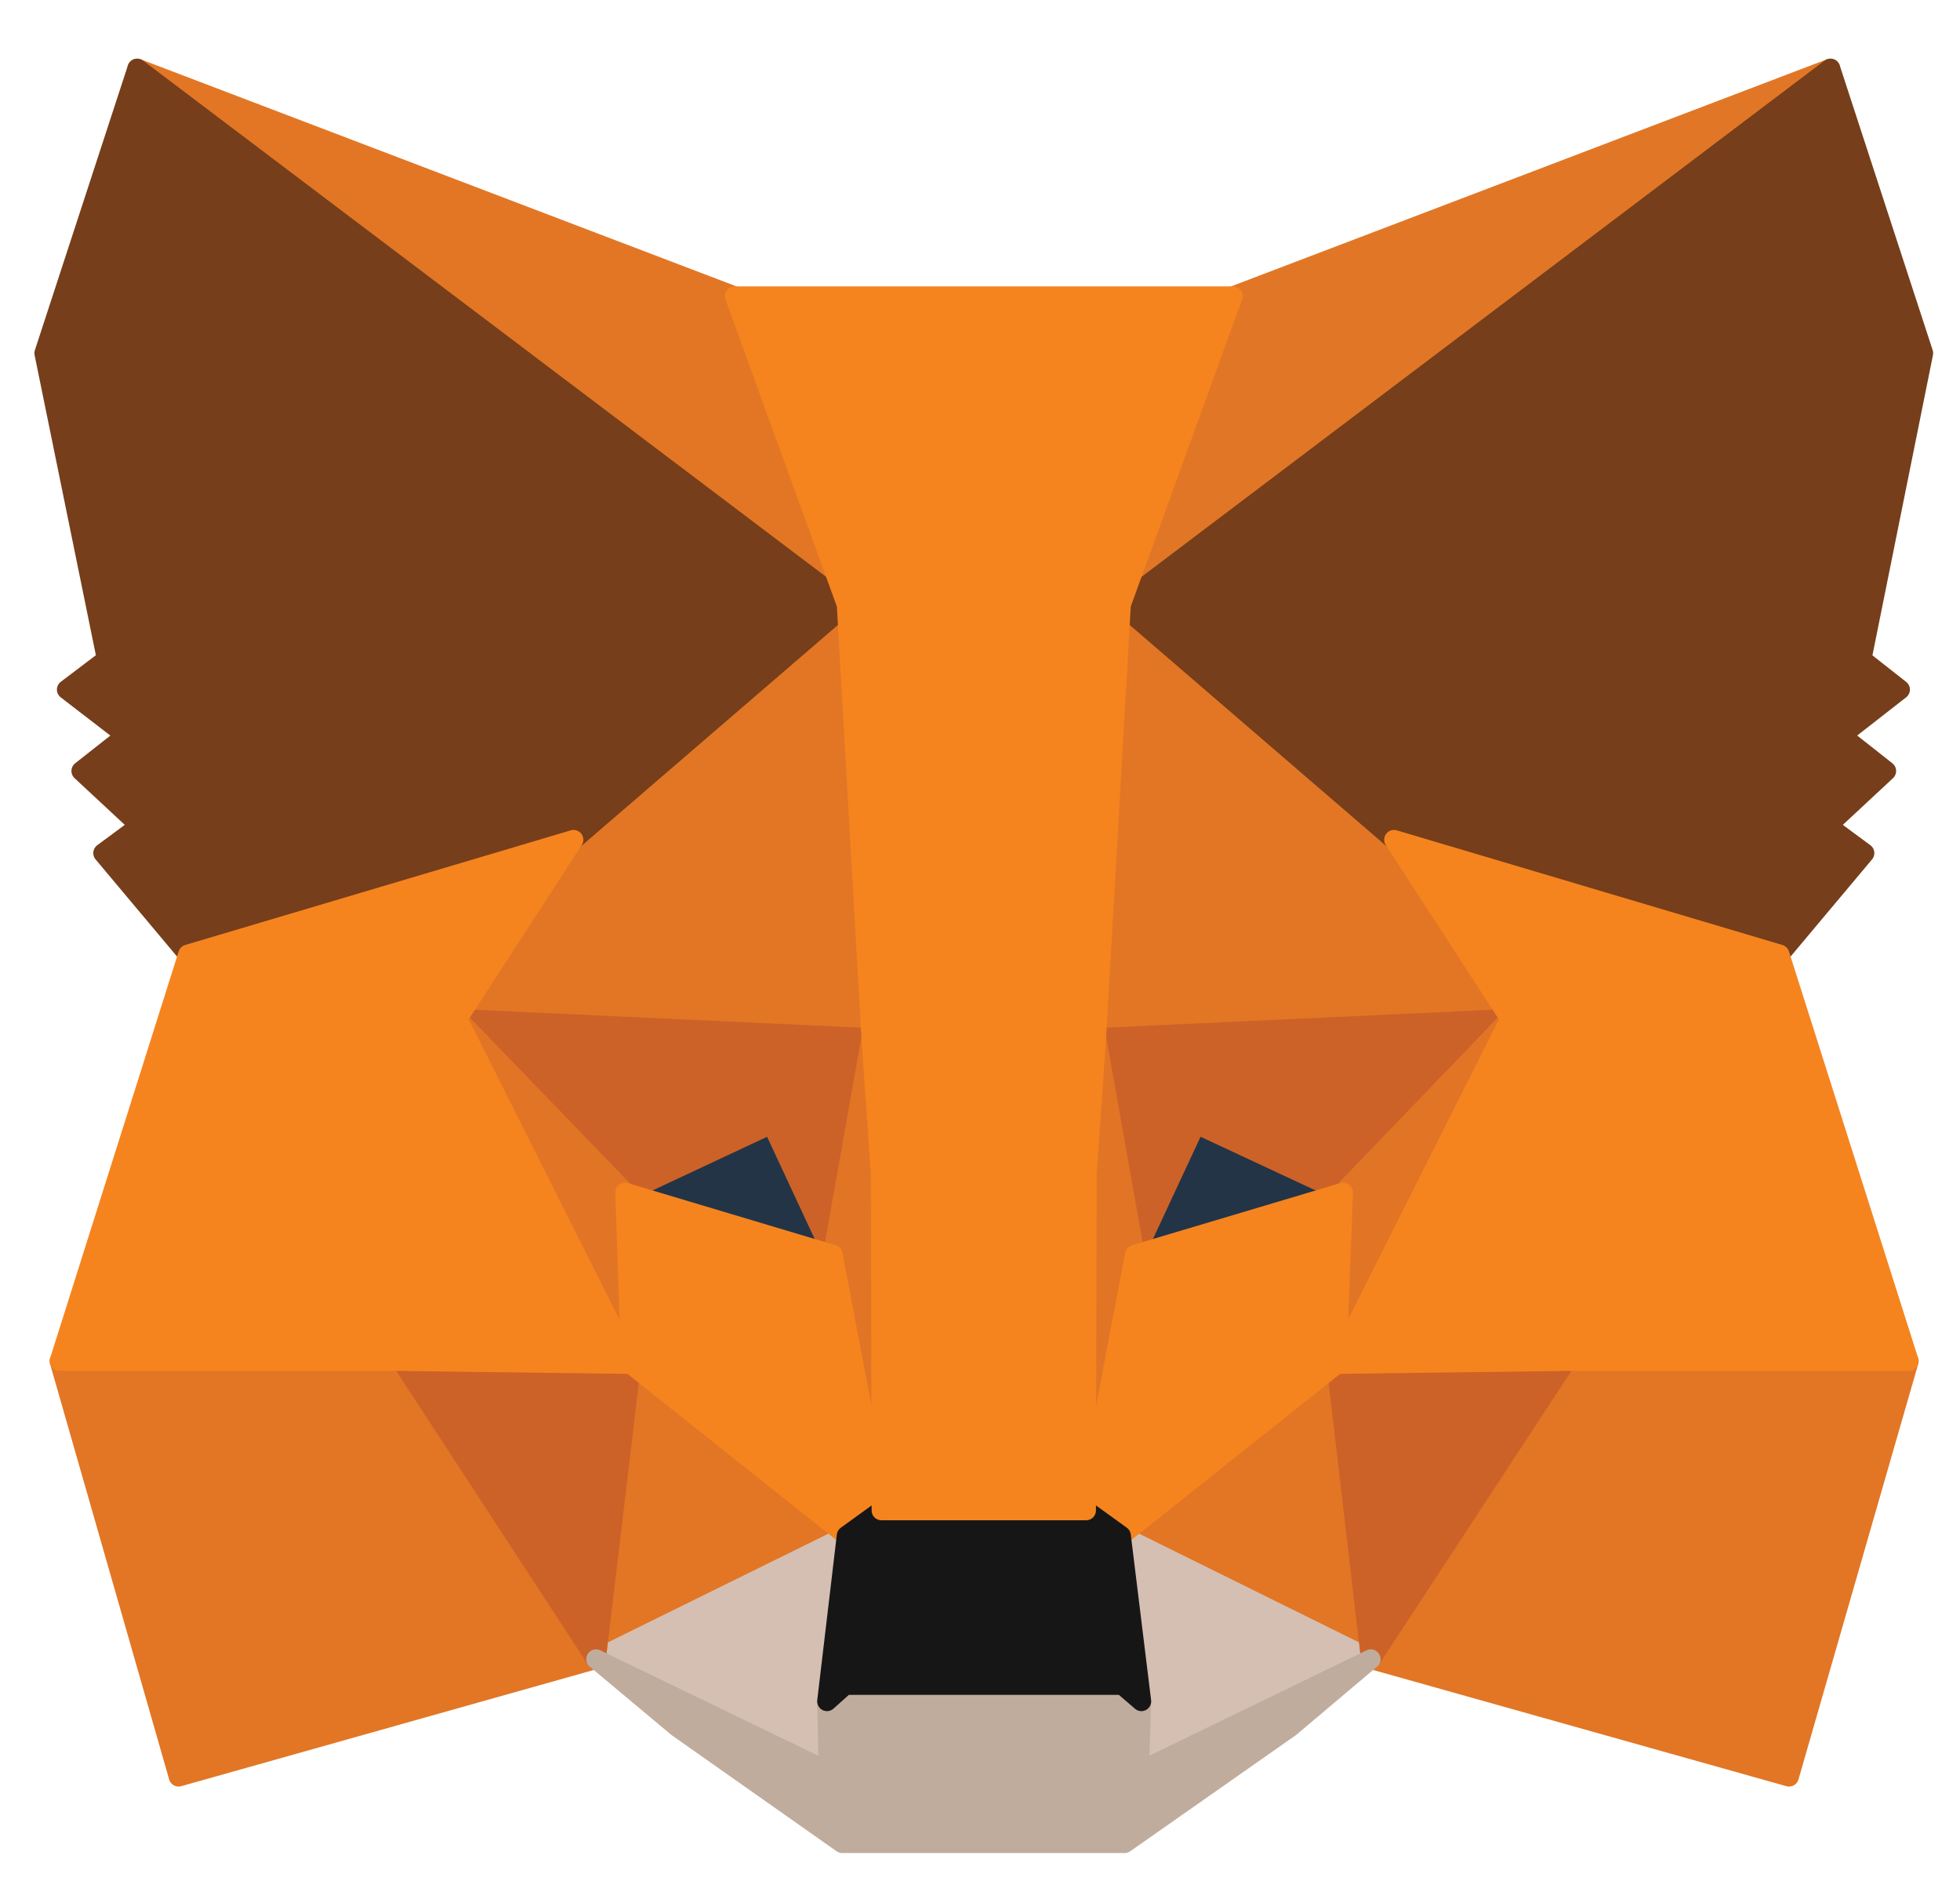
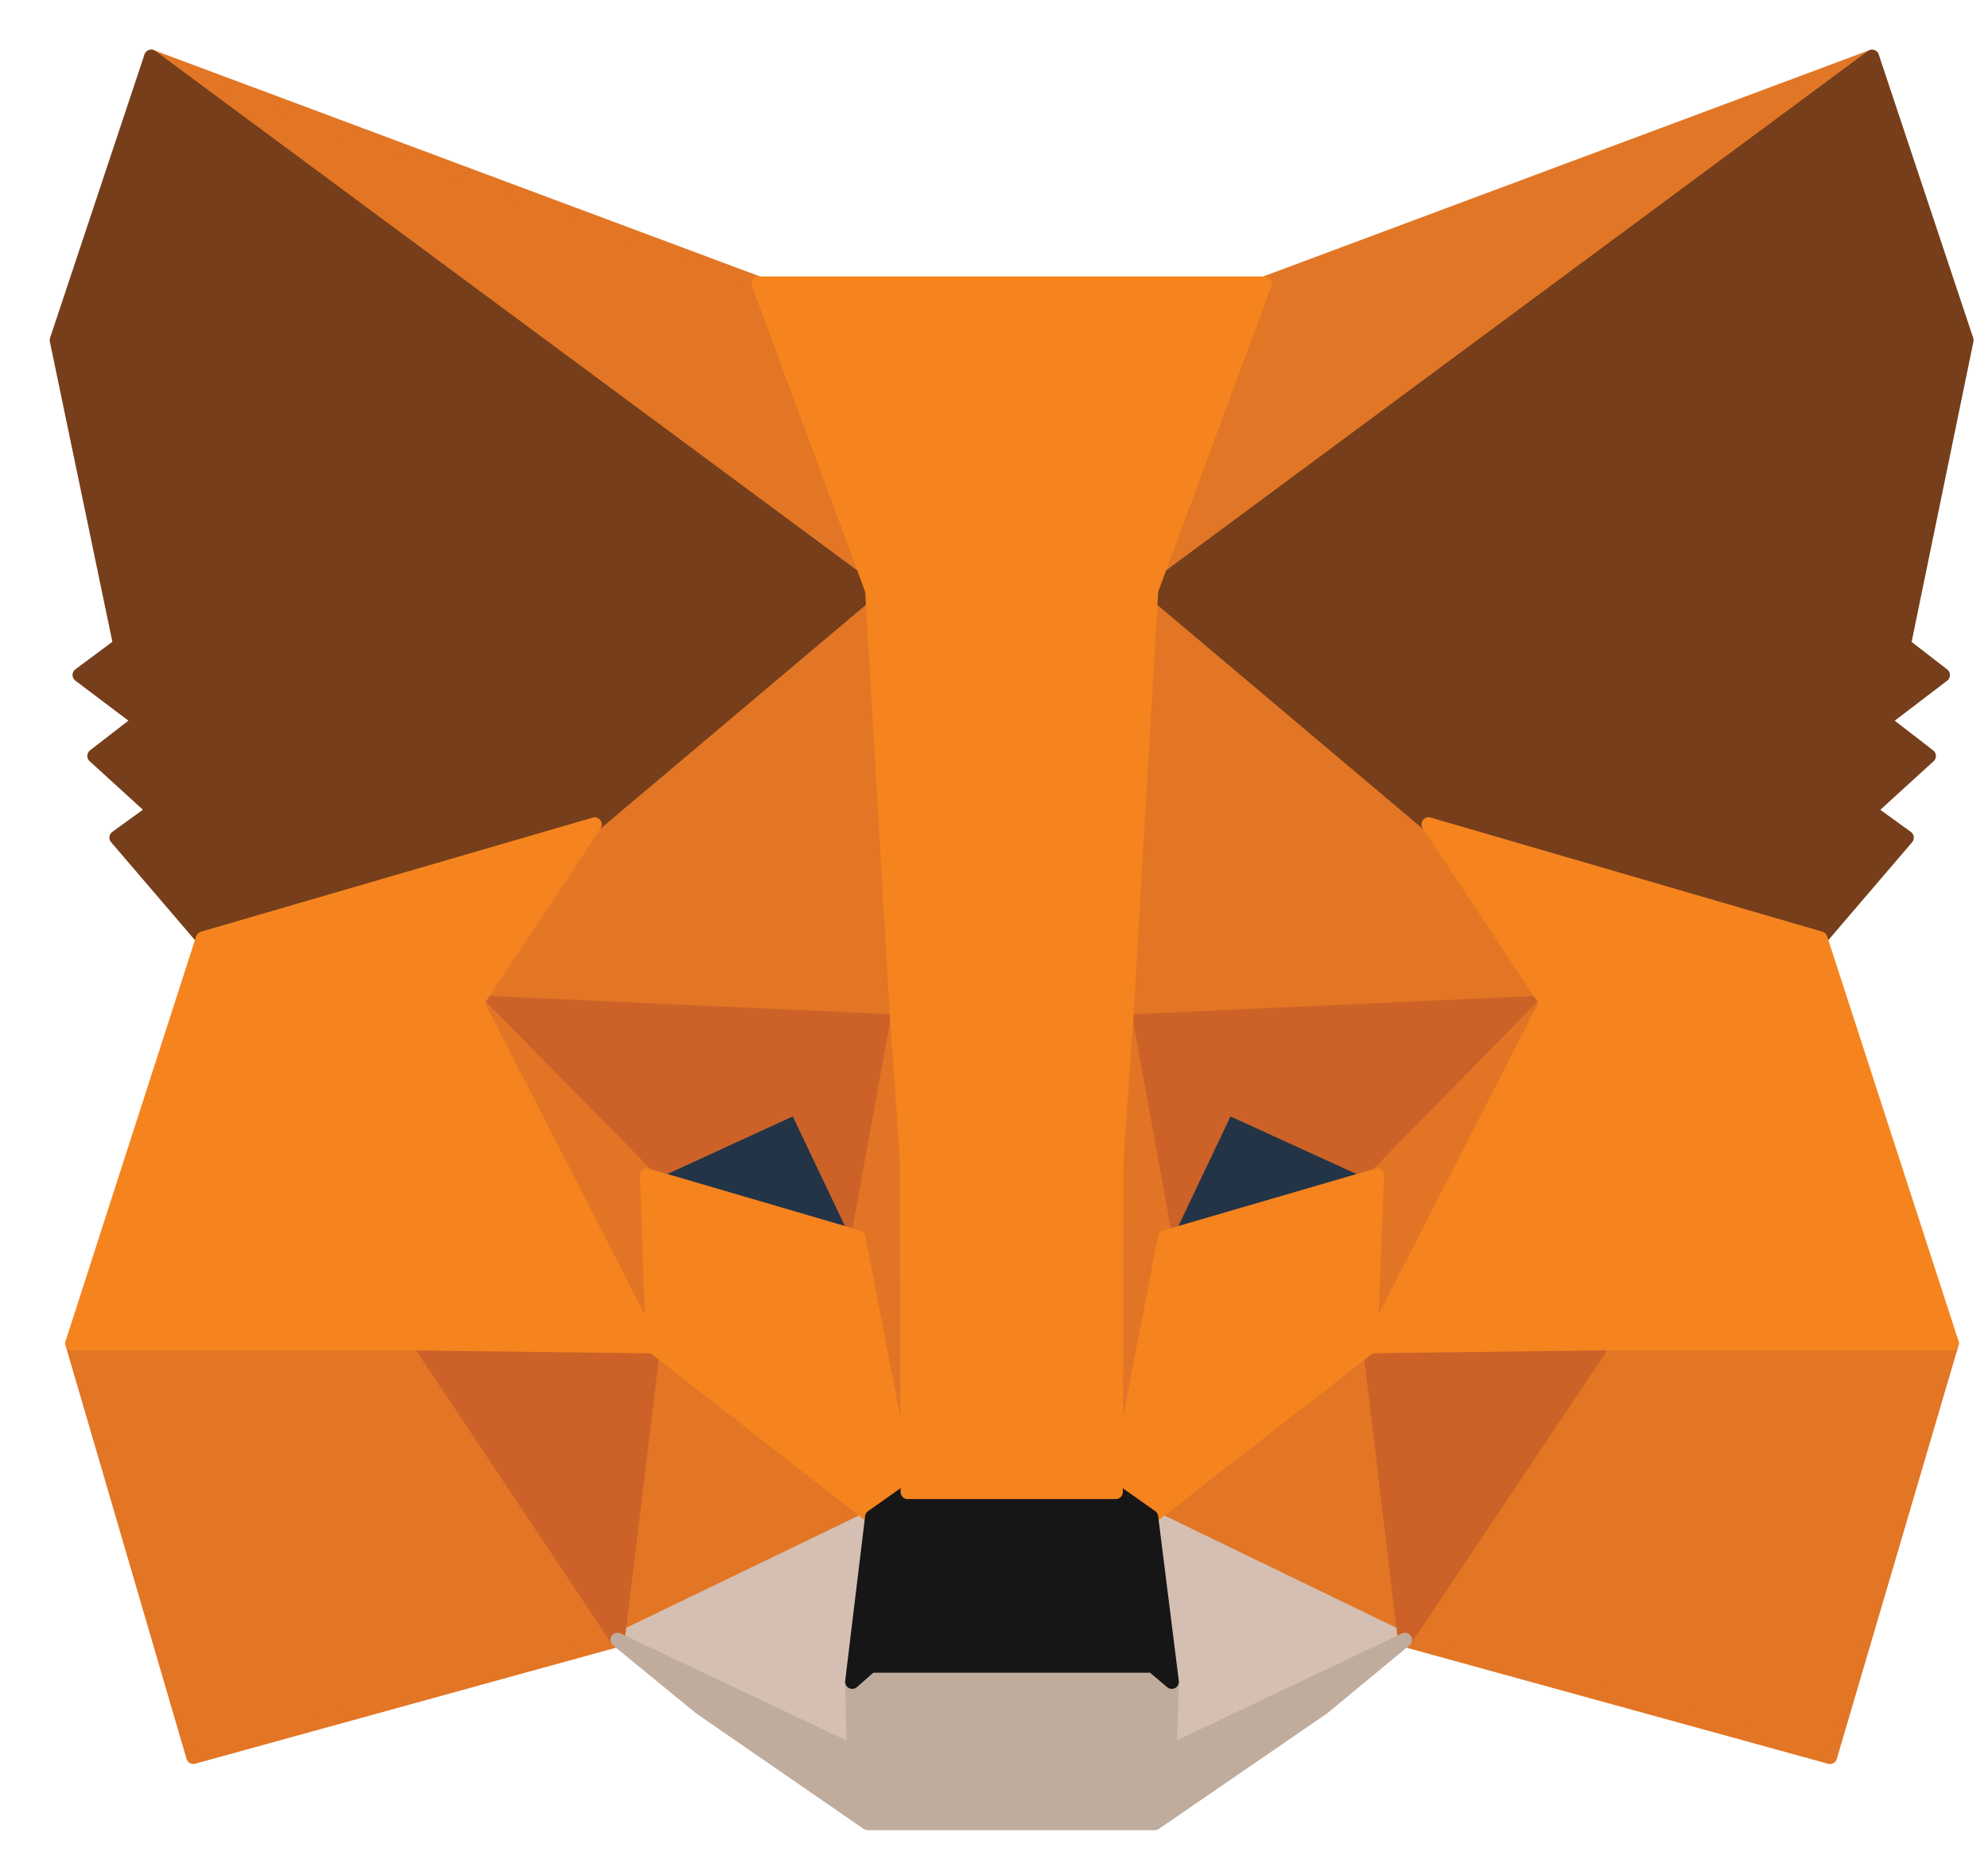
- <svg xmlns="http://www.w3.org/2000/svg" width="27" height="26" viewBox="0 0 27 26" fill="none">
-   <path d="M25.215 0.943L15.102 8.583L16.983 4.08L25.215 0.943Z" fill="#E17726" stroke="#E17726" stroke-width="0.27" stroke-linecap="round" stroke-linejoin="round" />
-   <path d="M1.89 0.943L11.912 8.654L10.121 4.08L1.89 0.943Z" fill="#E27625" stroke="#E27625" stroke-width="0.27" stroke-linecap="round" stroke-linejoin="round" />
-   <path d="M21.574 18.657L18.883 22.854L24.645 24.474L26.295 18.749L21.574 18.657Z" fill="#E27625" stroke="#E27625" stroke-width="0.27" stroke-linecap="round" stroke-linejoin="round" />
-   <path d="M0.819 18.749L2.46 24.474L8.211 22.854L5.53 18.657L0.819 18.749Z" fill="#E27625" stroke="#E27625" stroke-width="0.27" stroke-linecap="round" stroke-linejoin="round" />
-   <path d="M7.901 11.567L6.301 14.033L12.002 14.297L11.812 8.033L7.901 11.567Z" fill="#E27625" stroke="#E27625" stroke-width="0.27" stroke-linecap="round" stroke-linejoin="round" />
-   <path d="M19.203 11.567L15.233 7.961L15.102 14.297L20.804 14.033L19.203 11.567Z" fill="#E27625" stroke="#E27625" stroke-width="0.27" stroke-linecap="round" stroke-linejoin="round" />
-   <path d="M8.211 22.854L11.662 21.153L8.691 18.79L8.211 22.854Z" fill="#E27625" stroke="#E27625" stroke-width="0.27" stroke-linecap="round" stroke-linejoin="round" />
-   <path d="M15.443 21.153L18.883 22.854L18.413 18.79L15.443 21.153Z" fill="#E27625" stroke="#E27625" stroke-width="0.27" stroke-linecap="round" stroke-linejoin="round" />
-   <path d="M18.883 22.854L15.443 21.153L15.723 23.435L15.693 24.402L18.883 22.854Z" fill="#D5BFB2" stroke="#D5BFB2" stroke-width="0.27" stroke-linecap="round" stroke-linejoin="round" />
-   <path d="M8.211 22.854L11.412 24.402L11.392 23.435L11.662 21.153L8.211 22.854Z" fill="#D5BFB2" stroke="#D5BFB2" stroke-width="0.27" stroke-linecap="round" stroke-linejoin="round" />
-   <path d="M11.472 17.282L8.611 16.426L10.632 15.479L11.472 17.282Z" fill="#233447" stroke="#233447" stroke-width="0.27" stroke-linecap="round" stroke-linejoin="round" />
-   <path d="M15.633 17.282L16.473 15.479L18.503 16.426L15.633 17.282Z" fill="#233447" stroke="#233447" stroke-width="0.27" stroke-linecap="round" stroke-linejoin="round" />
-   <path d="M8.211 22.854L8.711 18.657L5.531 18.749L8.211 22.854Z" fill="#CC6228" stroke="#CC6228" stroke-width="0.27" stroke-linecap="round" stroke-linejoin="round" />
-   <path d="M18.393 18.657L18.883 22.854L21.574 18.749L18.393 18.657Z" fill="#CC6228" stroke="#CC6228" stroke-width="0.27" stroke-linecap="round" stroke-linejoin="round" />
-   <path d="M20.804 14.033L15.102 14.297L15.633 17.282L16.473 15.479L18.503 16.426L20.804 14.033Z" fill="#CC6228" stroke="#CC6228" stroke-width="0.27" stroke-linecap="round" stroke-linejoin="round" />
-   <path d="M8.611 16.426L10.632 15.479L11.472 17.282L12.002 14.297L6.301 14.033L8.611 16.426Z" fill="#CC6228" stroke="#CC6228" stroke-width="0.27" stroke-linecap="round" stroke-linejoin="round" />
-   <path d="M6.301 14.033L8.691 18.79L8.611 16.426L6.301 14.033Z" fill="#E27525" stroke="#E27525" stroke-width="0.27" stroke-linecap="round" stroke-linejoin="round" />
-   <path d="M18.503 16.426L18.413 18.79L20.804 14.033L18.503 16.426Z" fill="#E27525" stroke="#E27525" stroke-width="0.27" stroke-linecap="round" stroke-linejoin="round" />
-   <path d="M12.002 14.297L11.472 17.282L12.142 20.807L12.292 16.162L12.002 14.297Z" fill="#E27525" stroke="#E27525" stroke-width="0.27" stroke-linecap="round" stroke-linejoin="round" />
-   <path d="M15.103 14.297L14.823 16.151L14.963 20.807L15.633 17.282L15.103 14.297Z" fill="#E27525" stroke="#E27525" stroke-width="0.27" stroke-linecap="round" stroke-linejoin="round" />
-   <path d="M15.633 17.282L14.963 20.806L15.443 21.153L18.413 18.79L18.503 16.426L15.633 17.282Z" fill="#F5841F" stroke="#F5841F" stroke-width="0.27" stroke-linecap="round" stroke-linejoin="round" />
-   <path d="M8.611 16.426L8.691 18.79L11.662 21.153L12.142 20.806L11.472 17.282L8.611 16.426Z" fill="#F5841F" stroke="#F5841F" stroke-width="0.27" stroke-linecap="round" stroke-linejoin="round" />
-   <path d="M15.693 24.402L15.723 23.435L15.463 23.21H11.642L11.392 23.435L11.412 24.402L8.211 22.854L9.331 23.791L11.602 25.39H15.492L17.773 23.791L18.883 22.854L15.693 24.402Z" fill="#C0AC9D" stroke="#C0AC9D" stroke-width="0.27" stroke-linecap="round" stroke-linejoin="round" />
-   <path d="M15.443 21.153L14.963 20.806H12.142L11.662 21.153L11.392 23.435L11.642 23.211H15.463L15.723 23.435L15.443 21.153Z" fill="#161616" stroke="#161616" stroke-width="0.27" stroke-linecap="round" stroke-linejoin="round" />
-   <path d="M25.645 9.082L26.495 4.865L25.215 0.943L15.443 8.328L19.203 11.567L24.515 13.146L25.685 11.751L25.175 11.374L25.985 10.62L25.365 10.131L26.175 9.499L25.645 9.082Z" fill="#763E1A" stroke="#763E1A" stroke-width="0.27" stroke-linecap="round" stroke-linejoin="round" />
-   <path d="M0.609 4.865L1.47 9.082L0.919 9.499L1.74 10.131L1.119 10.62L1.93 11.374L1.42 11.751L2.59 13.146L7.901 11.567L11.662 8.328L1.89 0.943L0.609 4.865Z" fill="#763E1A" stroke="#763E1A" stroke-width="0.27" stroke-linecap="round" stroke-linejoin="round" />
-   <path d="M24.515 13.146L19.203 11.567L20.804 14.033L18.413 18.79L21.574 18.749H26.295L24.515 13.146Z" fill="#F5841F" stroke="#F5841F" stroke-width="0.27" stroke-linecap="round" stroke-linejoin="round" />
-   <path d="M7.901 11.567L2.59 13.146L0.819 18.749H5.53L8.691 18.79L6.301 14.033L7.901 11.567Z" fill="#F5841F" stroke="#F5841F" stroke-width="0.27" stroke-linecap="round" stroke-linejoin="round" />
-   <path d="M15.102 14.297L15.443 8.328L16.983 4.08H10.121L11.662 8.328L12.002 14.297L12.132 16.172L12.142 20.806H14.962L14.972 16.172L15.102 14.297Z" fill="#F5841F" stroke="#F5841F" stroke-width="0.27" stroke-linecap="round" stroke-linejoin="round" />
+ <svg xmlns="http://www.w3.org/2000/svg" fill="none" viewBox="0 0 35 33" width="21">
+   <g stroke-linecap="round" stroke-linejoin="round" stroke-width=".25">
+     <path d="m32.958 1-13.134 9.718 2.442-5.727z" fill="#e17726" stroke="#e17726" />
+     <g fill="#e27625" stroke="#e27625">
+       <path d="m2.663 1 13.017 9.809-2.325-5.818z" />
+       <path d="m28.23 23.534-3.495 5.339 7.483 2.06 2.144-7.282z" />
+       <path d="m1.273 23.65 2.131 7.282 7.47-2.06-3.482-5.339z" />
+       <path d="m10.471 14.515-2.079 3.136 7.405.337-.247-7.969z" />
+       <path d="m25.151 14.515-5.157-4.587-.169 8.06 7.405-.337z" />
+       <path d="m10.873 28.872 4.482-2.164-3.858-3.006z" />
+       <path d="m20.266 26.708 4.469 2.164-.611-5.17z" />
+     </g>
+     <path d="m24.735 28.872-4.469-2.164.364 2.902-.039 1.231z" fill="#d5bfb2" stroke="#d5bfb2" />
+     <path d="m10.873 28.872 4.157 1.97-.026-1.231.351-2.902z" fill="#d5bfb2" stroke="#d5bfb2" />
+     <path d="m15.108 21.784-3.716-1.088 2.624-1.205z" fill="#233447" stroke="#233447" />
+     <path d="m20.513 21.784 1.091-2.293 2.637 1.205z" fill="#233447" stroke="#233447" />
+     <path d="m10.873 28.872.649-5.339-4.131.117z" fill="#cc6228" stroke="#cc6228" />
+     <path d="m24.098 23.534.637 5.339 3.495-5.222z" fill="#cc6228" stroke="#cc6228" />
+     <path d="m27.229 17.651-7.405.337.689 3.797 1.091-2.293 2.637 1.205z" fill="#cc6228" stroke="#cc6228" />
+     <path d="m11.393 20.696 2.624-1.205 1.091 2.293.689-3.797-7.405-.337z" fill="#cc6228" stroke="#cc6228" />
+     <path d="m8.392 17.651 3.105 6.051-.104-3.006z" fill="#e27525" stroke="#e27525" />
+     <path d="m24.241 20.696-.117 3.006 3.105-6.051z" fill="#e27525" stroke="#e27525" />
+     <path d="m15.797 17.988-.689 3.797.87 4.483.195-5.909z" fill="#e27525" stroke="#e27525" />
+     <path d="m19.824 17.988-.364 2.358.182 5.922.87-4.483z" fill="#e27525" stroke="#e27525" />
+     <path d="m20.513 21.784-.87 4.483.624.441 3.858-3.006.117-3.006z" fill="#f5841f" stroke="#f5841f" />
+     <path d="m11.393 20.696.104 3.006 3.858 3.006.624-.441-.87-4.483z" fill="#f5841f" stroke="#f5841f" />
+     <path d="m20.591 30.842.039-1.231-.338-.285h-4.963l-.325.285.026 1.231-4.157-1.97 1.455 1.192 2.949 2.034h5.054l2.962-2.034 1.442-1.192z" fill="#c0ac9d" stroke="#c0ac9d" />
+     <path d="m20.266 26.708-.624-.441h-3.663l-.624.441-.351 2.902.325-.285h4.963l.338.285z" fill="#161616" stroke="#161616" />
+     <path d="m33.517 11.353 1.104-5.364-1.663-4.989-12.692 9.394 4.885 4.12 6.898 2.009 1.52-1.775-.663-.479 1.052-.959-.805-.622 1.052-.803z" fill="#763e1a" stroke="#763e1a" />
+     <path d="m1 5.989 1.117 5.364-.715.531 1.065.803-.805.622 1.052.959-.663.479 1.52 1.775 6.898-2.009 4.885-4.12-12.692-9.394z" fill="#763e1a" stroke="#763e1a" />
+     <path d="m32.049 16.523-6.898-2.009 2.079 3.136-3.105 6.051 4.105-.052h6.132z" fill="#f5841f" stroke="#f5841f" />
+     <path d="m10.47 14.515-6.898 2.009-2.299 7.127h6.119l4.105.052-3.105-6.051z" fill="#f5841f" stroke="#f5841f" />
+     <path d="m19.824 17.988.442-7.593 2.001-5.403h-8.912l2.001 5.403.442 7.593.169 2.384.013 5.896h3.663l.013-5.896z" fill="#f5841f" stroke="#f5841f" />
+   </g>
</svg>
